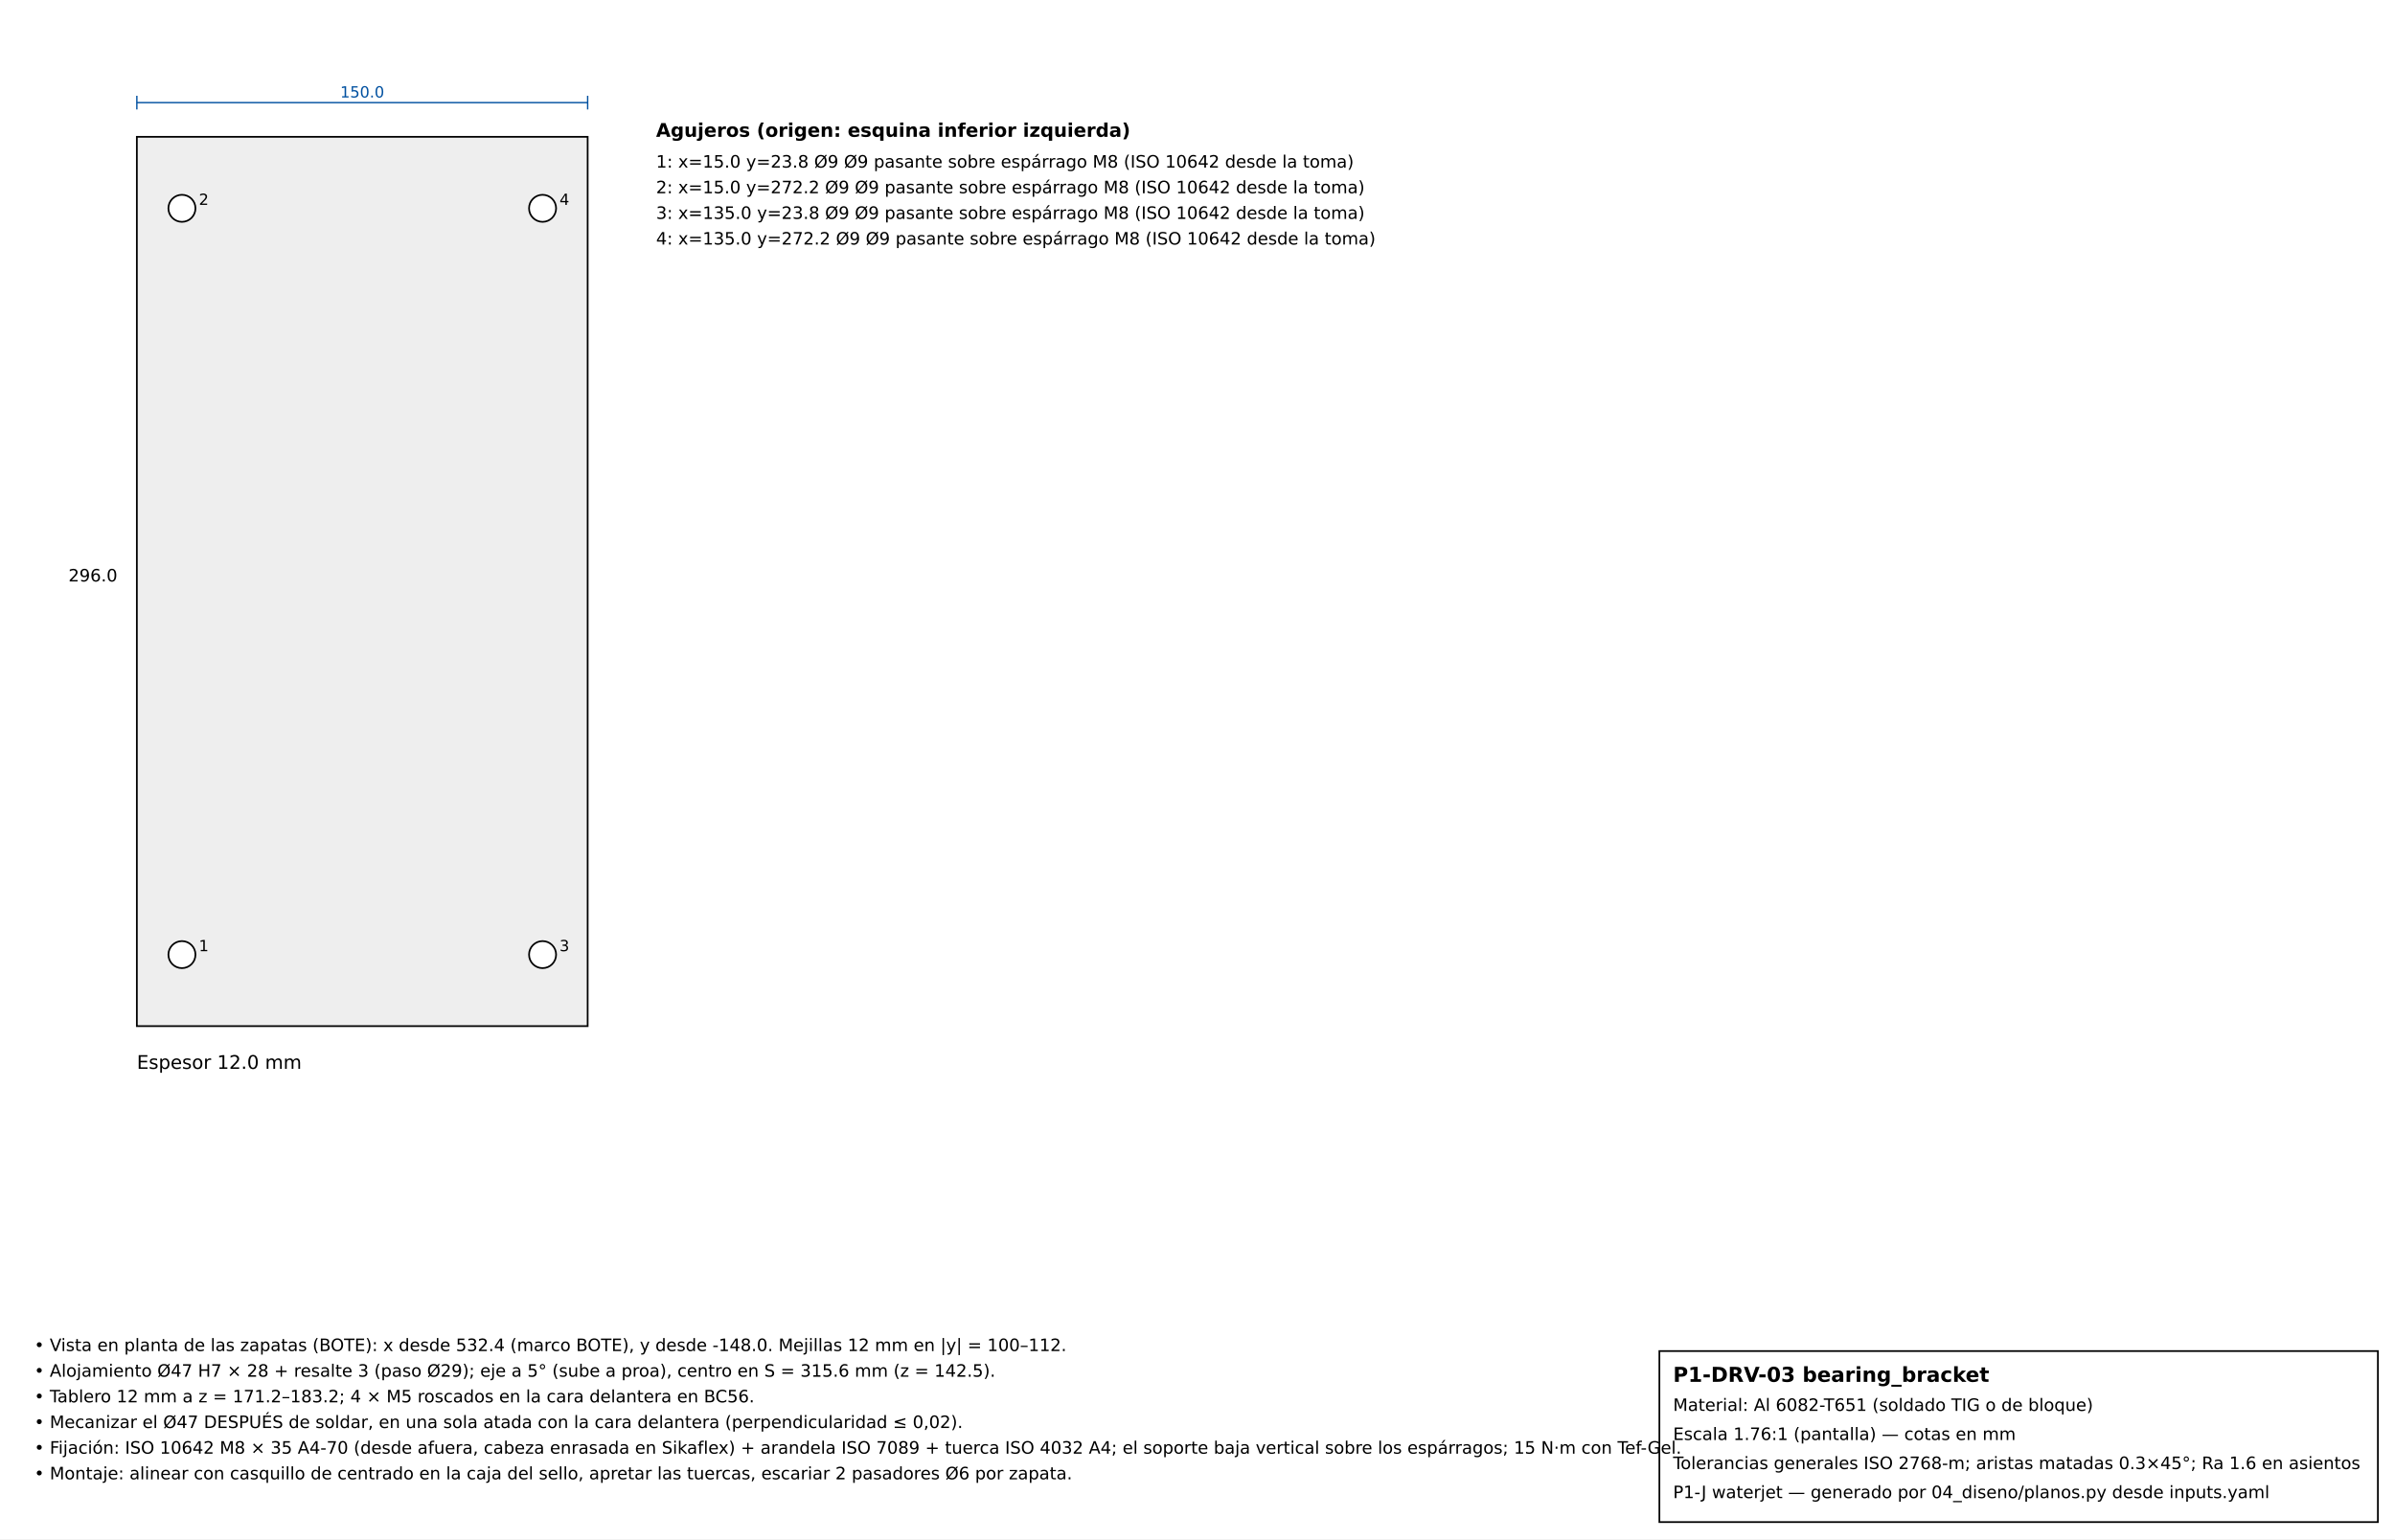
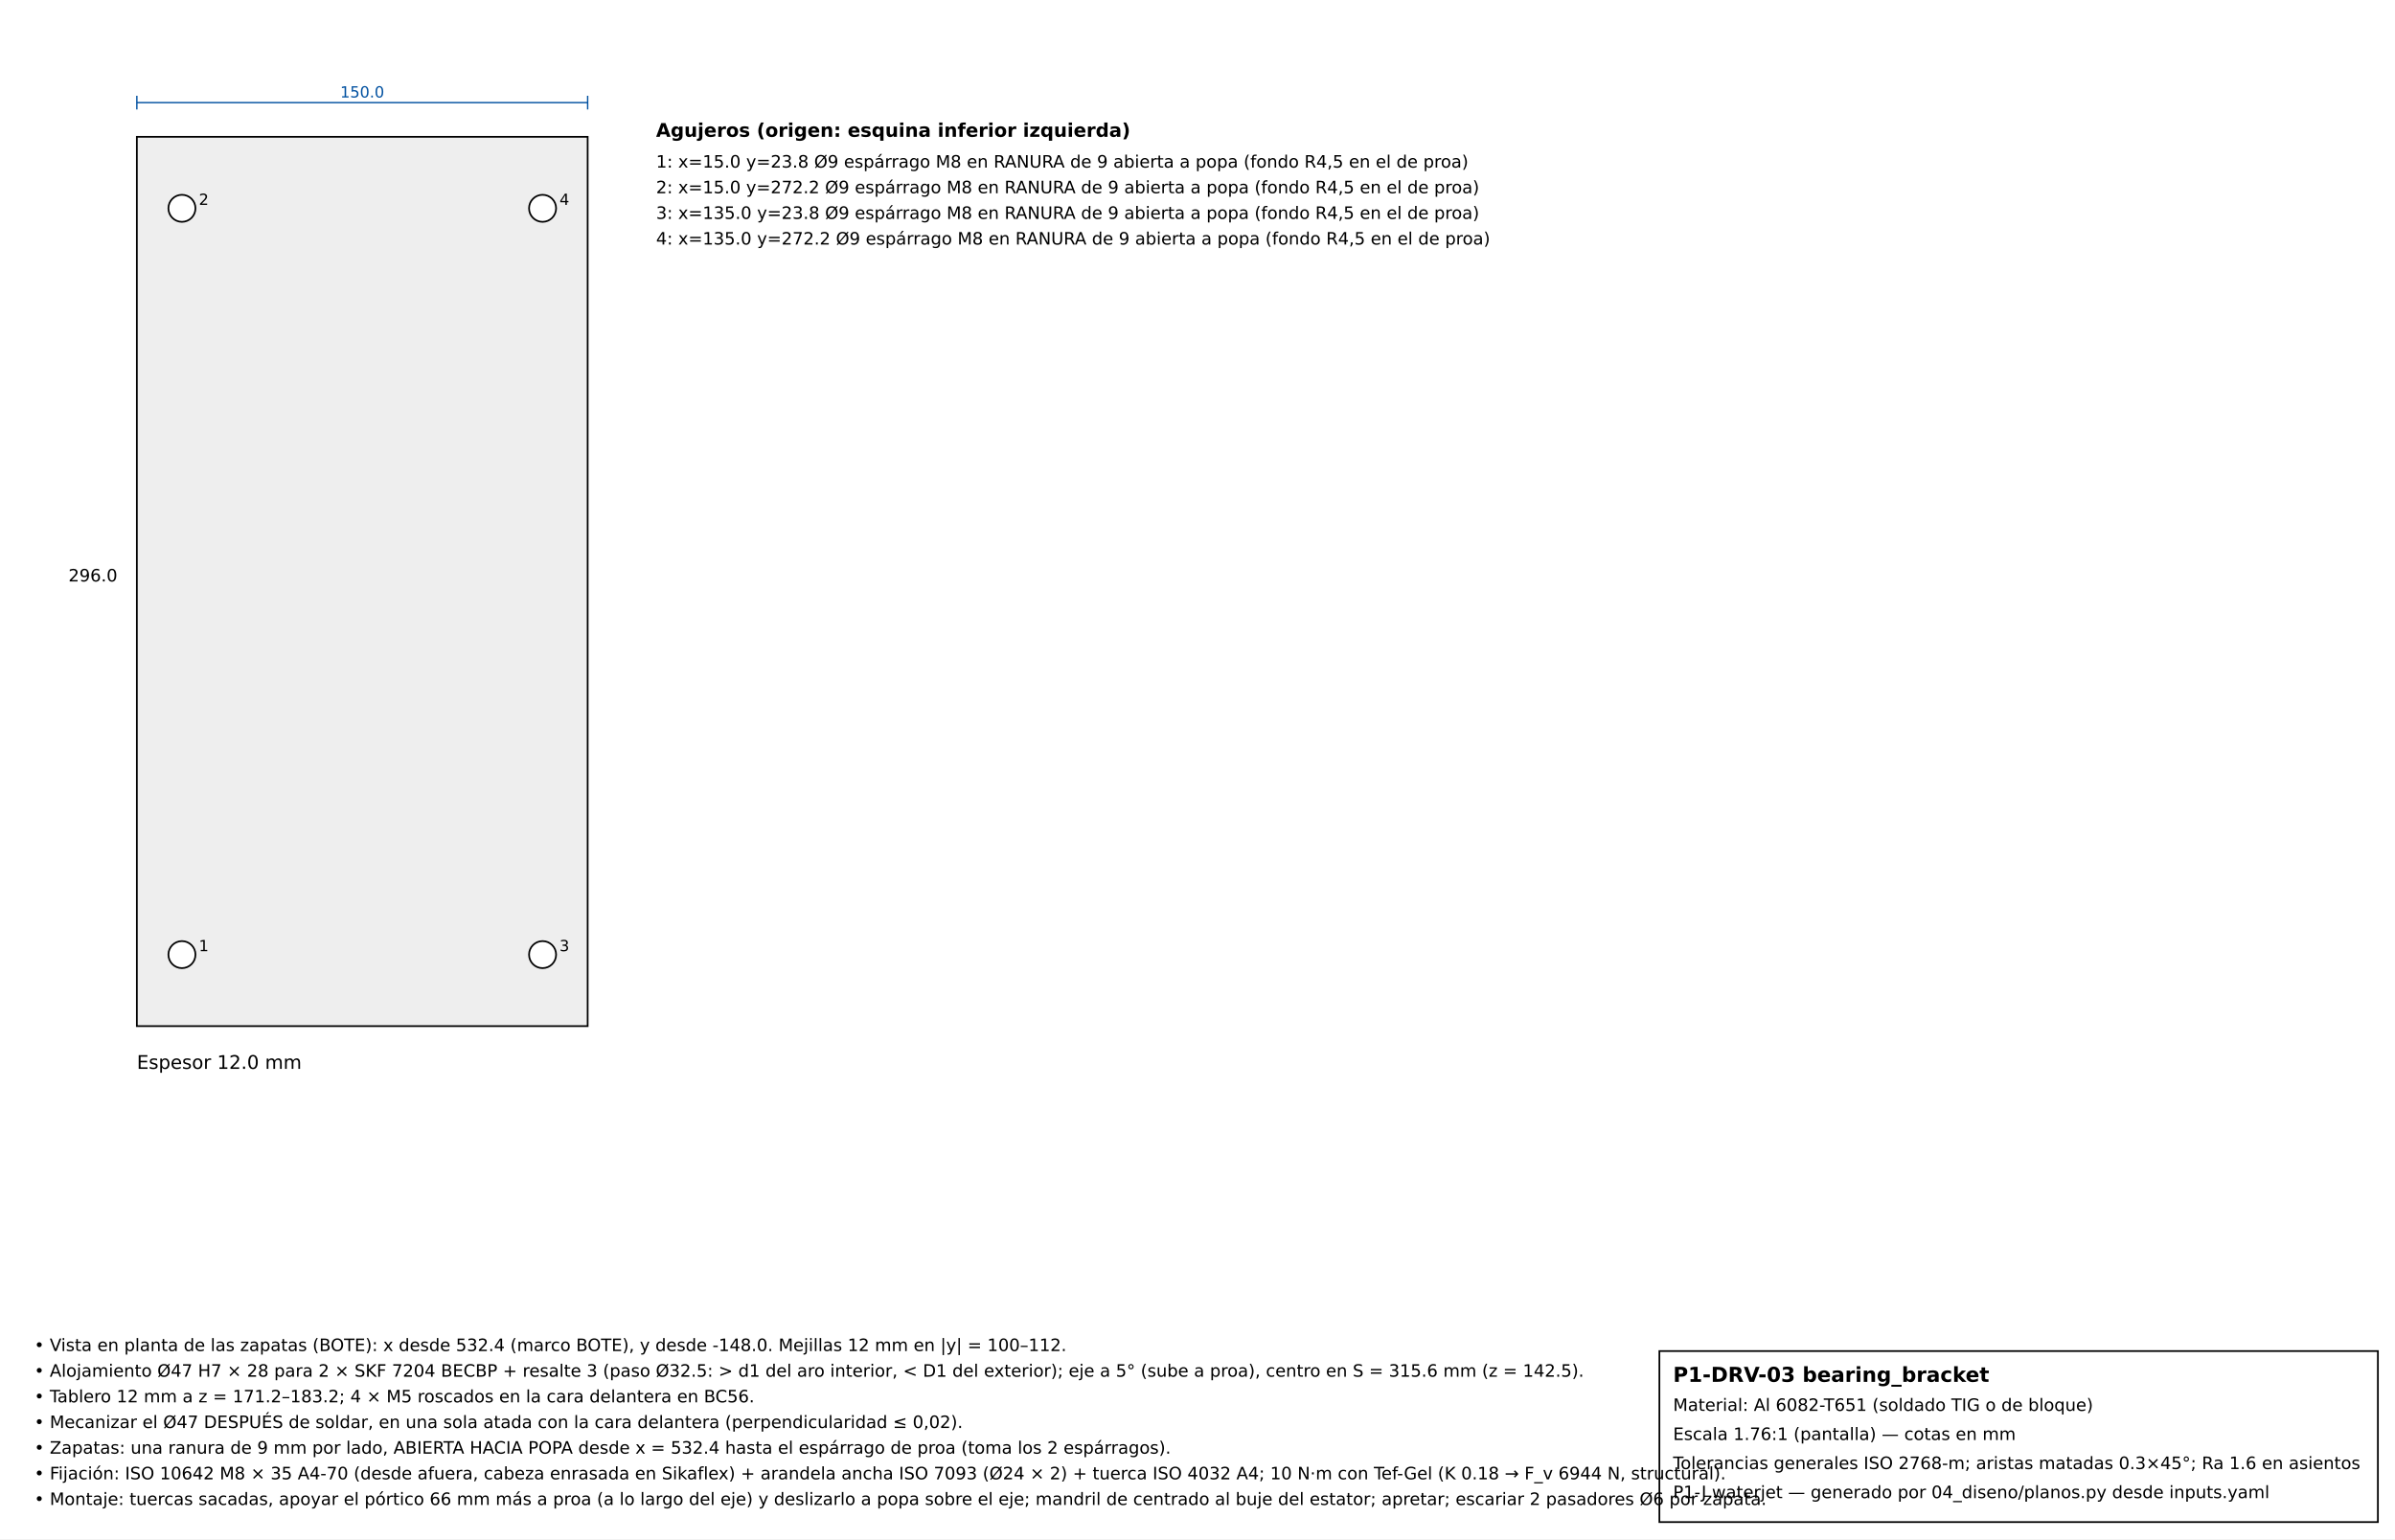
<svg xmlns="http://www.w3.org/2000/svg" baseProfile="full" height="900" version="1.1" width="1400">
  <defs />
  <rect fill="white" height="900" width="1400" x="0" y="0" />
  <rect fill="#eeeeee" height="520.0" stroke="black" width="263.514" x="80" y="80" />
  <circle cx="106.351" cy="558.189" fill="white" r="7.905" stroke="black" />
  <text font-family="DejaVu Sans" font-size="9" x="116.257" y="556.189">1</text>
  <circle cx="106.351" cy="121.811" fill="white" r="7.905" stroke="black" />
  <text font-family="DejaVu Sans" font-size="9" x="116.257" y="119.811">2</text>
  <circle cx="317.162" cy="558.189" fill="white" r="7.905" stroke="black" />
  <text font-family="DejaVu Sans" font-size="9" x="327.068" y="556.189">3</text>
  <circle cx="317.162" cy="121.811" fill="white" r="7.905" stroke="black" />
  <text font-family="DejaVu Sans" font-size="9" x="327.068" y="119.811">4</text>
  <text font-family="DejaVu Sans" font-size="11" font-weight="bold" x="383.514" y="80">Agujeros (origen: esquina inferior izquierda)</text>
-   <text font-family="DejaVu Sans" font-size="10" x="383.514" y="98">1: x=15.0  y=23.8  Ø9  Ø9 pasante sobre espárrago M8 (ISO 10642 desde la toma)</text>
-   <text font-family="DejaVu Sans" font-size="10" x="383.514" y="113">2: x=15.0  y=272.2  Ø9  Ø9 pasante sobre espárrago M8 (ISO 10642 desde la toma)</text>
-   <text font-family="DejaVu Sans" font-size="10" x="383.514" y="128">3: x=135.0  y=23.8  Ø9  Ø9 pasante sobre espárrago M8 (ISO 10642 desde la toma)</text>
-   <text font-family="DejaVu Sans" font-size="10" x="383.514" y="143">4: x=135.0  y=272.2  Ø9  Ø9 pasante sobre espárrago M8 (ISO 10642 desde la toma)</text>
+   <text font-family="DejaVu Sans" font-size="10" x="383.514" y="98">1: x=15.0  y=23.8  Ø9  espárrago M8 en RANURA de 9 abierta a popa (fondo R4,5 en el de proa)</text>
+   <text font-family="DejaVu Sans" font-size="10" x="383.514" y="113">2: x=15.0  y=272.2  Ø9  espárrago M8 en RANURA de 9 abierta a popa (fondo R4,5 en el de proa)</text>
+   <text font-family="DejaVu Sans" font-size="10" x="383.514" y="128">3: x=135.0  y=23.8  Ø9  espárrago M8 en RANURA de 9 abierta a popa (fondo R4,5 en el de proa)</text>
+   <text font-family="DejaVu Sans" font-size="10" x="383.514" y="143">4: x=135.0  y=272.2  Ø9  espárrago M8 en RANURA de 9 abierta a popa (fondo R4,5 en el de proa)</text>
  <line stroke="#0050a0" stroke-width="0.8" x1="80" x2="343.514" y1="60" y2="60" />
  <line stroke="#0050a0" stroke-width="0.8" x1="80" x2="80" y1="56" y2="64" />
  <line stroke="#0050a0" stroke-width="0.8" x1="343.514" x2="343.514" y1="56" y2="64" />
  <text fill="#0050a0" font-family="DejaVu Sans" font-size="9" text-anchor="middle" x="211.757" y="57">150.0</text>
  <text font-family="DejaVu Sans" font-size="10" x="40" y="340.0">296.0</text>
  <text font-family="DejaVu Sans" font-size="11" x="80" y="625.0">Espesor 12.0 mm</text>
  <g font-family="DejaVu Sans" font-size="11">
    <rect fill="none" height="100" stroke="black" width="420" x="970" y="790" />
    <text font-size="12" font-weight="bold" x="978" y="808">P1-DRV-03  bearing_bracket</text>
    <text font-size="10" font-weight="normal" x="978" y="825">Material: Al 6082-T651 (soldado TIG o de bloque)</text>
    <text font-size="10" font-weight="normal" x="978" y="842">Escala 1.76:1 (pantalla)  —  cotas en mm</text>
    <text font-size="10" font-weight="normal" x="978" y="859">Tolerancias generales ISO 2768-m; aristas matadas 0.3×45°; Ra 1.6 en asientos</text>
    <text font-size="10" font-weight="normal" x="978" y="876">P1-J waterjet — generado por 04_diseno/planos.py desde inputs.yaml</text>
    <text font-size="10" x="20" y="790">• Vista en planta de las zapatas (BOTE): x desde 532.4 (marco BOTE), y desde -148.0. Mejillas 12 mm en |y| = 100–112.</text>
-     <text font-size="10" x="20" y="805">• Alojamiento Ø47 H7 × 28 + resalte 3 (paso Ø29); eje a 5° (sube a proa), centro en S = 315.6 mm (z = 142.5).</text>
+     <text font-size="10" x="20" y="805">• Alojamiento Ø47 H7 × 28 para 2 × SKF 7204 BECBP + resalte 3 (paso Ø32.5: &gt; d1 del aro interior, &lt; D1 del exterior); eje a 5° (sube a proa), centro en S = 315.6 mm (z = 142.5).</text>
    <text font-size="10" x="20" y="820">• Tablero 12 mm a z = 171.2–183.2; 4 × M5 roscados en la cara delantera en BC56.</text>
    <text font-size="10" x="20" y="835">• Mecanizar el Ø47 DESPUÉS de soldar, en una sola atada con la cara delantera (perpendicularidad ≤ 0,02).</text>
-     <text font-size="10" x="20" y="850">• Fijación: ISO 10642 M8 × 35 A4-70 (desde afuera, cabeza enrasada en Sikaflex) + arandela ISO 7089 + tuerca ISO 4032 A4; el soporte baja vertical sobre los espárragos; 15 N·m con Tef-Gel.</text>
-     <text font-size="10" x="20" y="865">• Montaje: alinear con casquillo de centrado en la caja del sello, apretar las tuercas, escariar 2 pasadores Ø6 por zapata.</text>
+     <text font-size="10" x="20" y="850">• Zapatas: una ranura de 9 mm por lado, ABIERTA HACIA POPA desde x = 532.4 hasta el espárrago de proa (toma los 2 espárragos).</text>
+     <text font-size="10" x="20" y="865">• Fijación: ISO 10642 M8 × 35 A4-70 (desde afuera, cabeza enrasada en Sikaflex) + arandela ancha ISO 7093 (Ø24 × 2) + tuerca ISO 4032 A4; 10 N·m con Tef-Gel (K 0.18 → F_v 6944 N, structural).</text>
+     <text font-size="10" x="20" y="880">• Montaje: tuercas sacadas, apoyar el pórtico 66 mm más a proa (a lo largo del eje) y deslizarlo a popa sobre el eje; mandril de centrado al buje del estator; apretar; escariar 2 pasadores Ø6 por zapata.</text>
  </g>
</svg>
